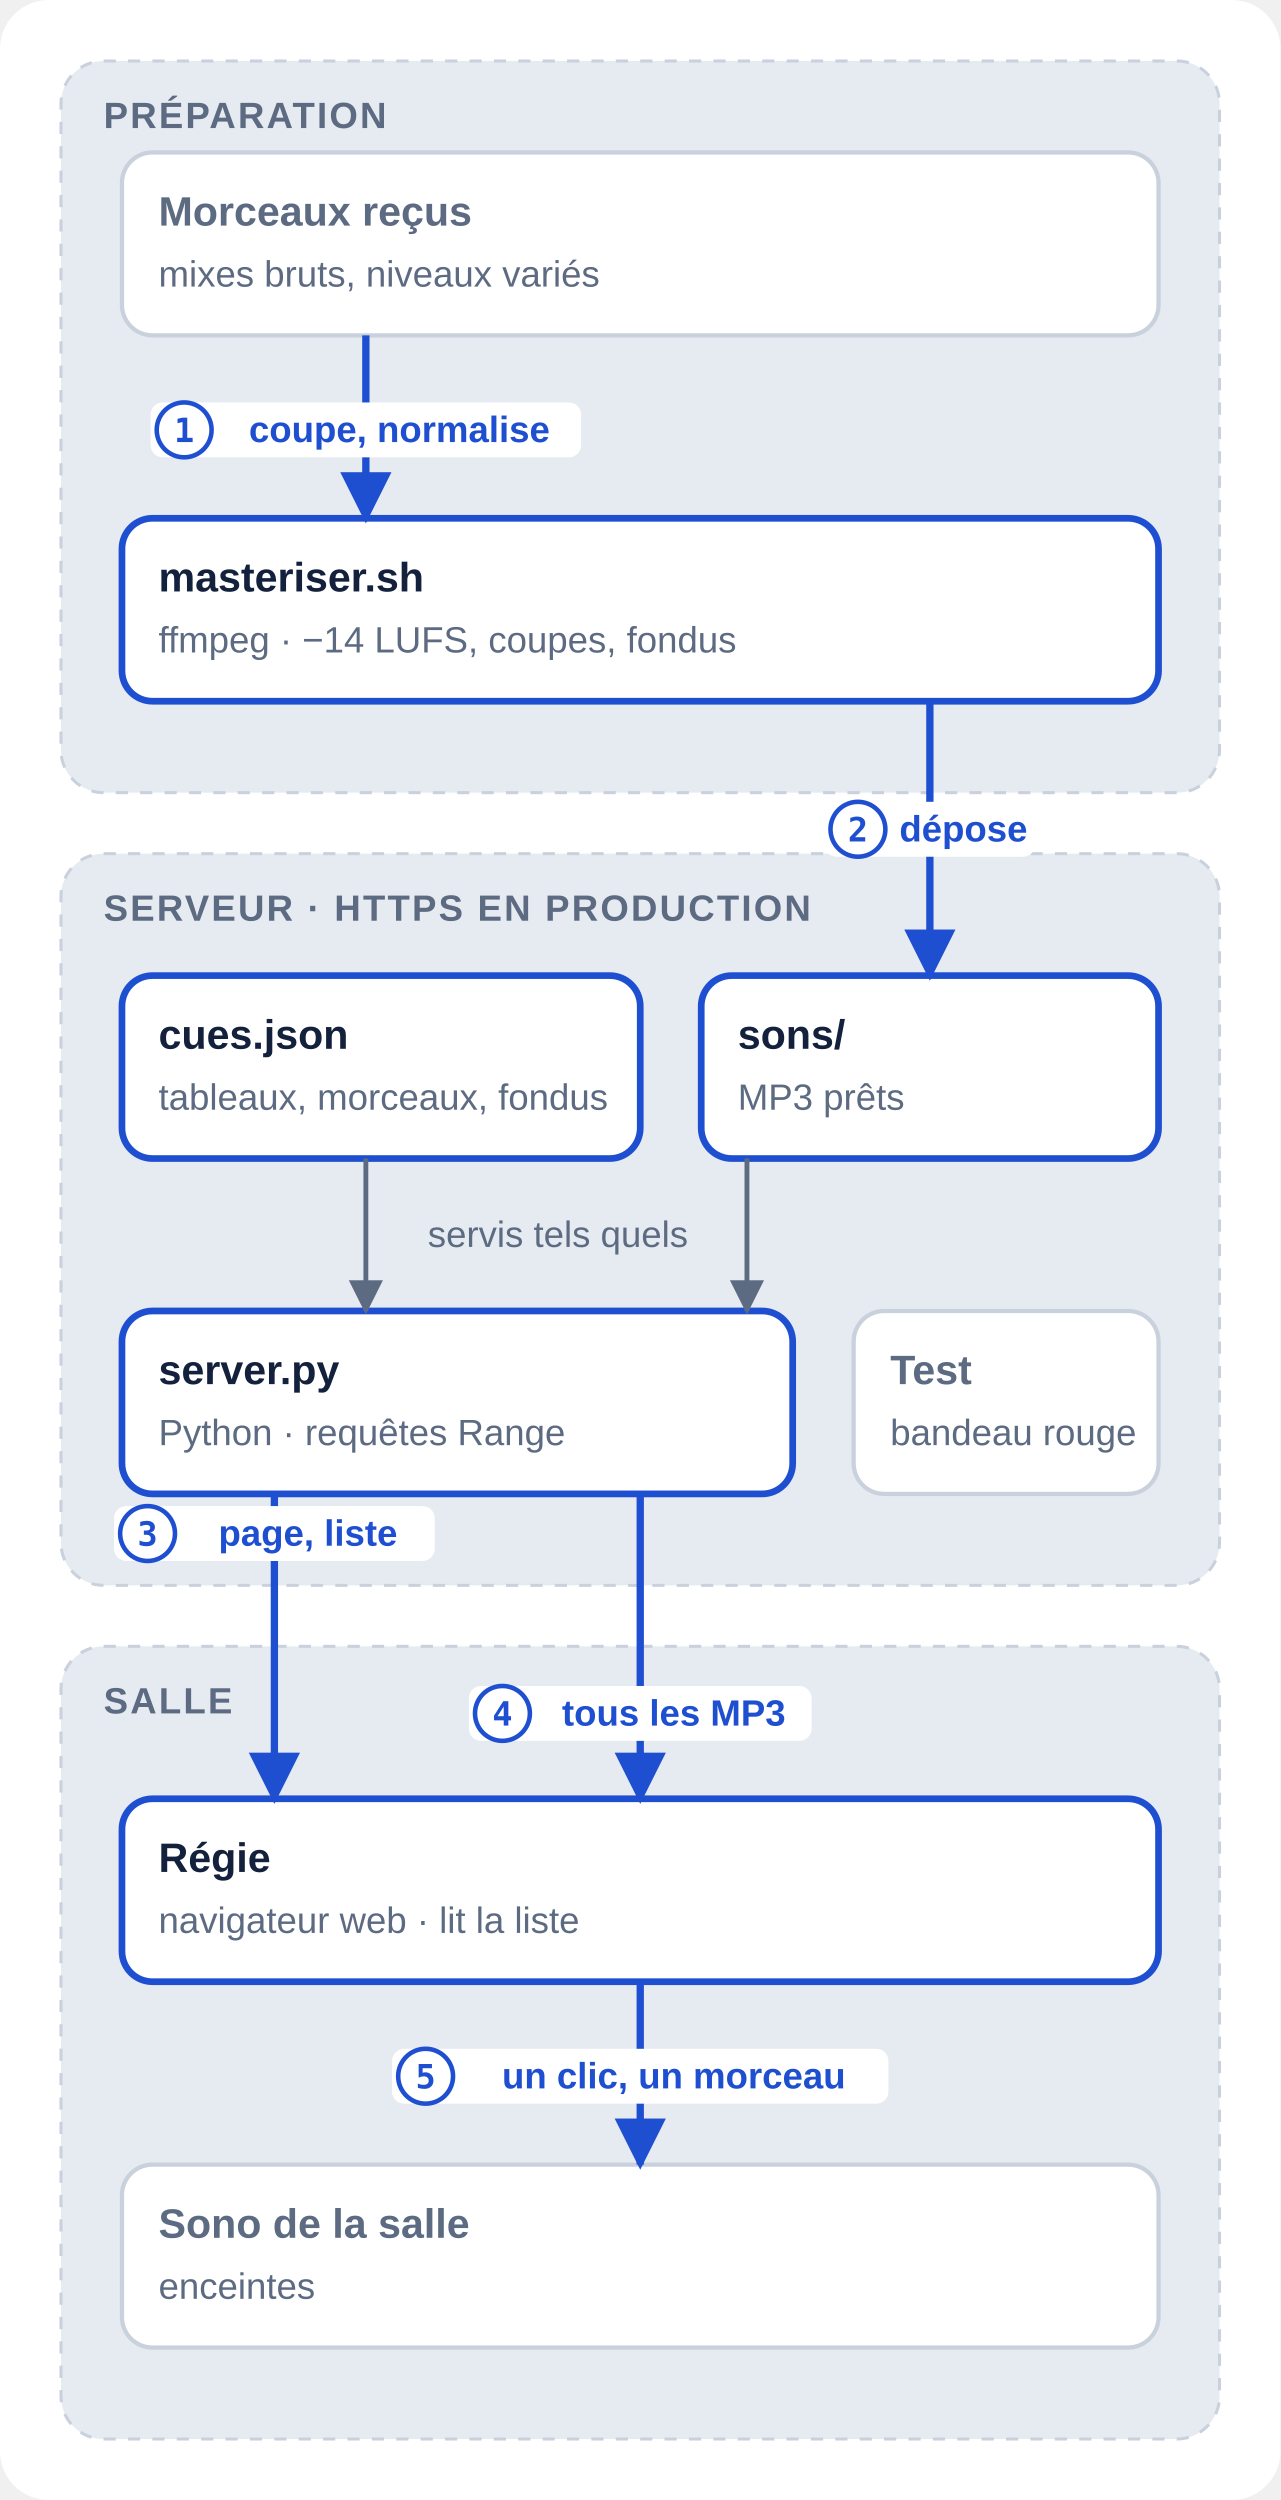
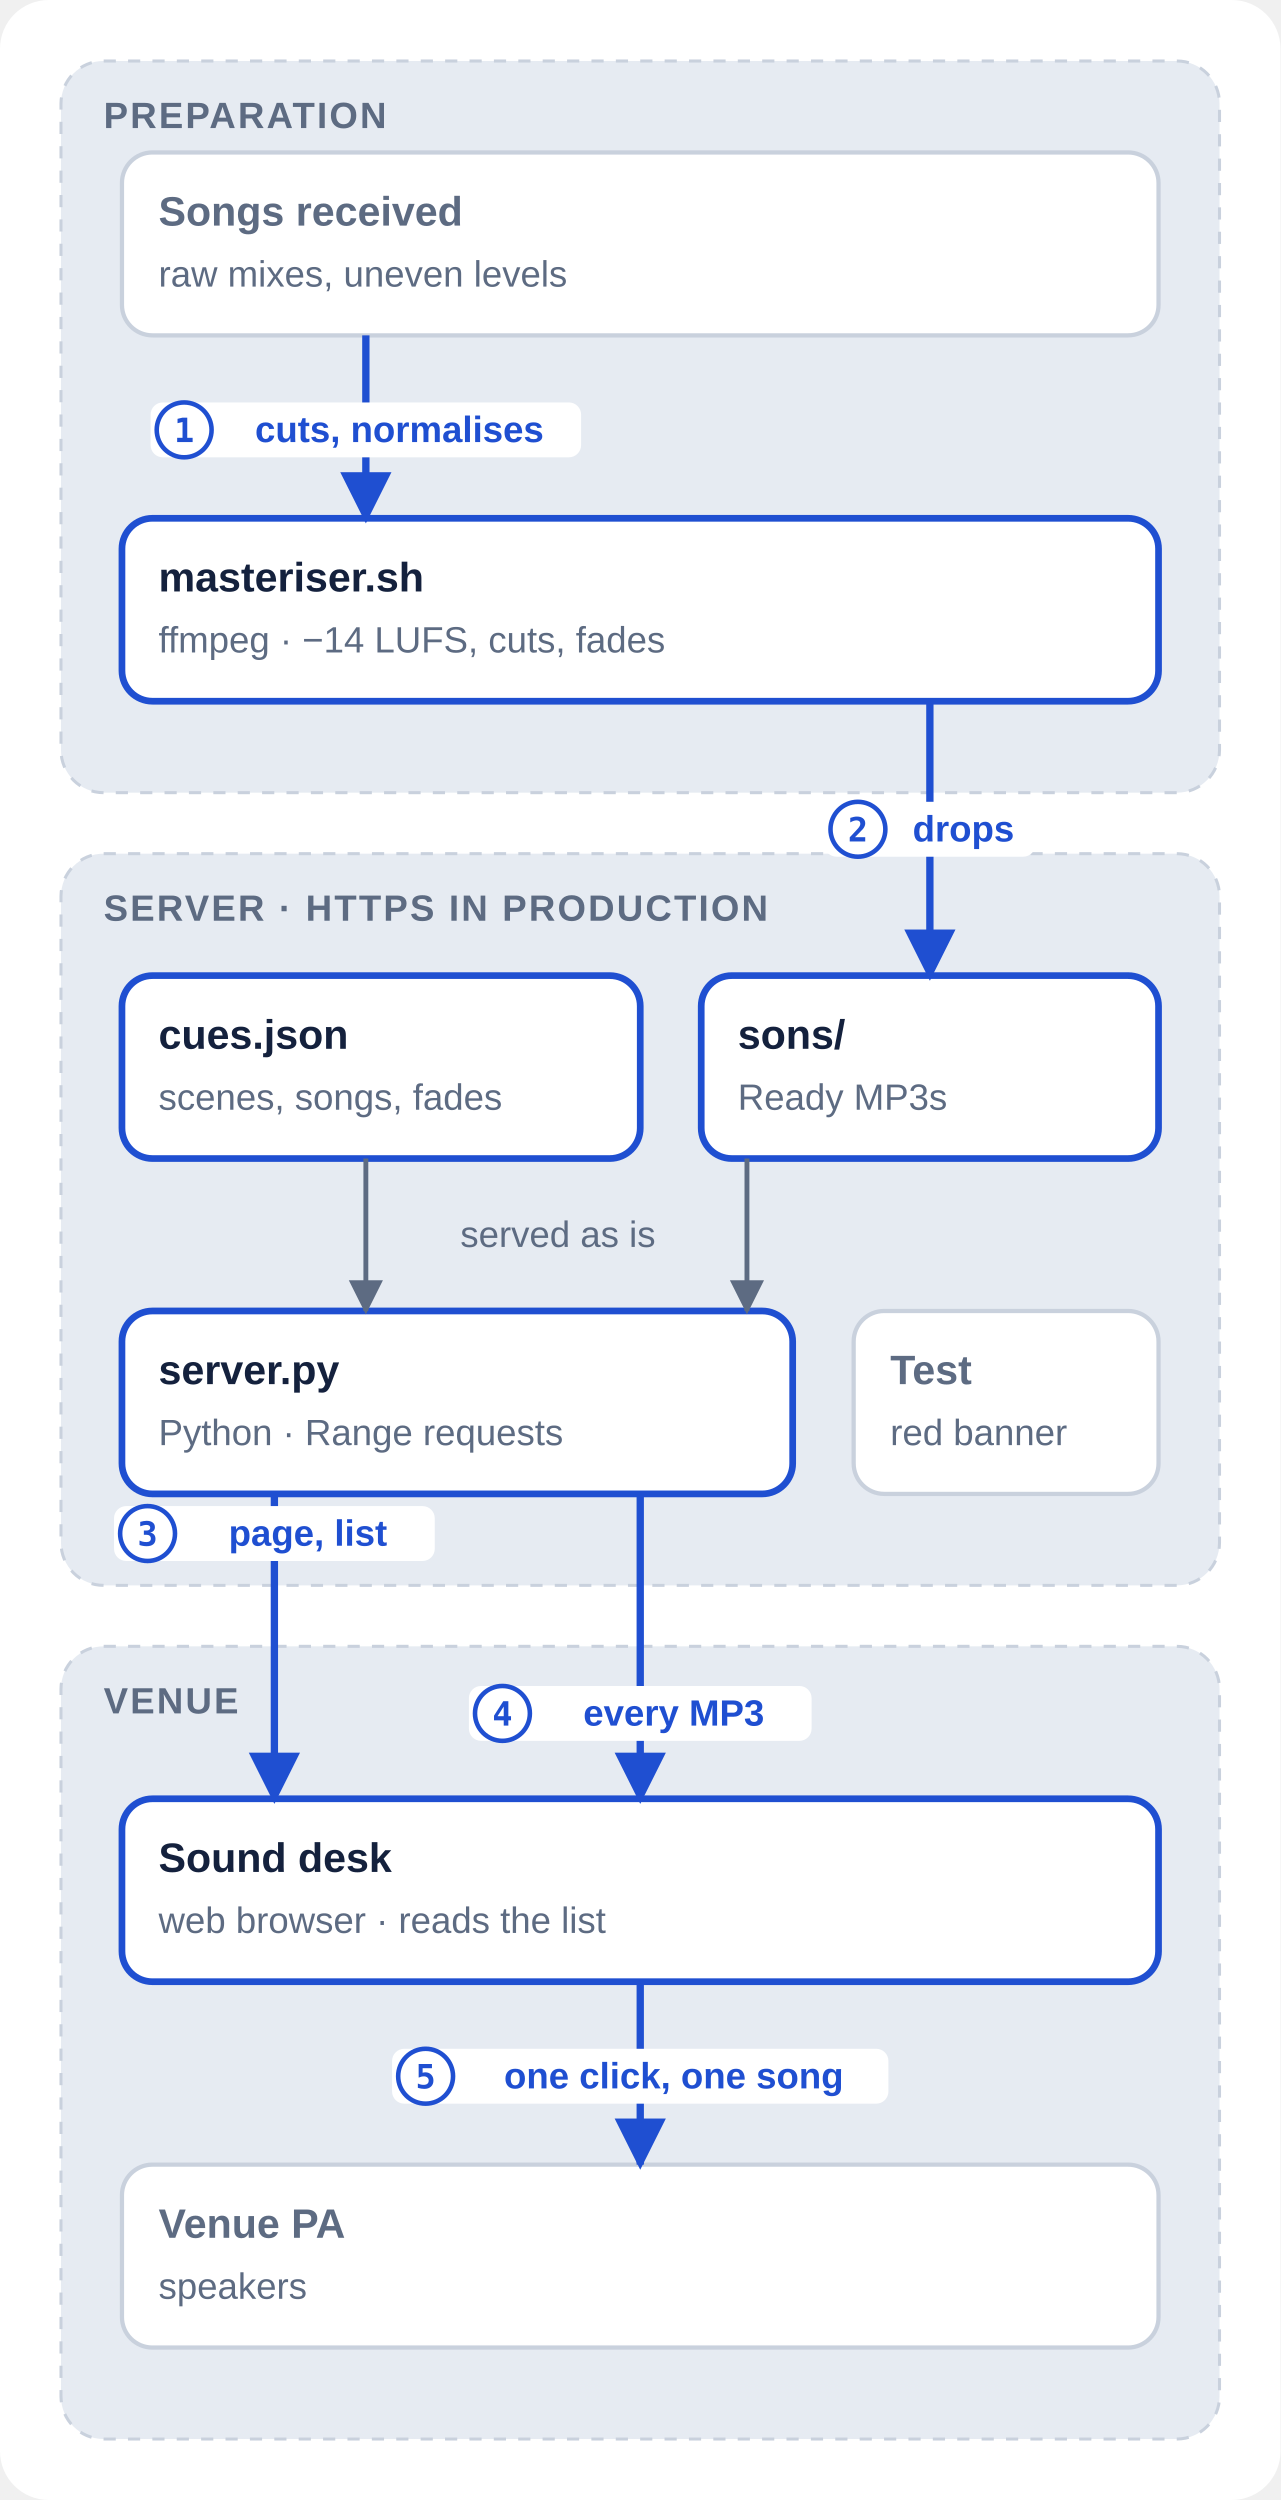
- <svg xmlns="http://www.w3.org/2000/svg" viewBox="0 0 420 820" width="420" height="820" font-family="IBM Plex Sans, Segoe UI, Helvetica Neue, Arial, sans-serif" role="img" aria-label="Architecture de la régie son Chorus Comedy Life">
+ <svg xmlns="http://www.w3.org/2000/svg" viewBox="0 0 420 820" width="420" height="820" font-family="IBM Plex Sans, Segoe UI, Helvetica Neue, Arial, sans-serif" role="img" aria-label="Chorus Comedy Life sound desk architecture">
  <defs>
    <marker id="m" viewBox="0 0 10 10" refX="9" refY="5" markerWidth="7" markerHeight="7" orient="auto-start-reverse">
      <path d="M0 0L10 5L0 10z" fill="#5d6b82" />
    </marker>
    <marker id="a" viewBox="0 0 10 10" refX="9" refY="5" markerWidth="7" markerHeight="7" orient="auto-start-reverse">
      <path d="M0 0L10 5L0 10z" fill="#1f4fd1" />
    </marker>
  </defs>
  <rect width="420" height="820" rx="16" fill="#ffffff" />
  <rect x="20" y="20" width="380" height="240" rx="14" fill="#e6ebf2" stroke="#c9d1dd" stroke-dasharray="4 4" />
-   <text x="34" y="42" fill="#5d6b82" font-size="12" font-weight="600" letter-spacing=".72">PRÉPARATION</text>
+   <text x="34" y="42" fill="#5d6b82" font-size="12" font-weight="600" letter-spacing=".72">PREPARATION</text>
  <rect x="20" y="280" width="380" height="240" rx="14" fill="#e6ebf2" stroke="#c9d1dd" stroke-dasharray="4 4" />
-   <text x="34" y="302" fill="#5d6b82" font-size="12" font-weight="600" letter-spacing=".72">SERVEUR · HTTPS EN PRODUCTION</text>
+   <text x="34" y="302" fill="#5d6b82" font-size="12" font-weight="600" letter-spacing=".72">SERVER · HTTPS IN PRODUCTION</text>
  <rect x="20" y="540" width="380" height="260" rx="14" fill="#e6ebf2" stroke="#c9d1dd" stroke-dasharray="4 4" />
-   <text x="34" y="562" fill="#5d6b82" font-size="12" font-weight="600" letter-spacing=".72">SALLE</text>
+   <text x="34" y="562" fill="#5d6b82" font-size="12" font-weight="600" letter-spacing=".72">VENUE</text>
  <rect x="40" y="50" width="340" height="60" rx="10" fill="#fff" stroke="#c9d1dd" stroke-width="1.4" />
-   <text x="52" y="74" fill="#5d6b82" font-size="13.5" font-weight="600">Morceaux reçus</text>
-   <text x="52" y="94" fill="#5d6b82" font-size="12">mixes bruts, niveaux variés</text>
+   <text x="52" y="74" fill="#5d6b82" font-size="13.5" font-weight="600">Songs received</text>
+   <text x="52" y="94" fill="#5d6b82" font-size="12">raw mixes, uneven levels</text>
  <rect x="40" y="170" width="340" height="60" rx="10" fill="#fff" stroke="#1f4fd1" stroke-width="2.2" />
  <text x="52" y="194" fill="#14213d" font-size="13.5" font-weight="600">masteriser.sh</text>
-   <text x="52" y="214" fill="#5d6b82" font-size="12">ffmpeg · −14 LUFS, coupes, fondus</text>
+   <text x="52" y="214" fill="#5d6b82" font-size="12">ffmpeg · −14 LUFS, cuts, fades</text>
  <rect x="40" y="320" width="170" height="60" rx="10" fill="#fff" stroke="#1f4fd1" stroke-width="2.2" />
  <text x="52" y="344" fill="#14213d" font-size="13.5" font-weight="600">cues.json</text>
-   <text x="52" y="364" fill="#5d6b82" font-size="12">tableaux, morceaux, fondus</text>
+   <text x="52" y="364" fill="#5d6b82" font-size="12">scenes, songs, fades</text>
  <rect x="230" y="320" width="150" height="60" rx="10" fill="#fff" stroke="#1f4fd1" stroke-width="2.2" />
  <text x="242" y="344" fill="#14213d" font-size="13.5" font-weight="600">sons/</text>
-   <text x="242" y="364" fill="#5d6b82" font-size="12">MP3 prêts</text>
+   <text x="242" y="364" fill="#5d6b82" font-size="12">Ready MP3s</text>
  <rect x="40" y="430" width="220" height="60" rx="10" fill="#fff" stroke="#1f4fd1" stroke-width="2.2" />
  <text x="52" y="454" fill="#14213d" font-size="13.5" font-weight="600">server.py</text>
-   <text x="52" y="474" fill="#5d6b82" font-size="12">Python · requêtes Range</text>
+   <text x="52" y="474" fill="#5d6b82" font-size="12">Python · Range requests</text>
  <rect x="280" y="430" width="100" height="60" rx="10" fill="#fff" stroke="#c9d1dd" stroke-width="1.4" />
  <text x="292" y="454" fill="#5d6b82" font-size="13.5" font-weight="600">Test</text>
-   <text x="292" y="474" fill="#5d6b82" font-size="12">bandeau rouge</text>
+   <text x="292" y="474" fill="#5d6b82" font-size="12">red banner</text>
  <rect x="40" y="590" width="340" height="60" rx="10" fill="#fff" stroke="#1f4fd1" stroke-width="2.2" />
-   <text x="52" y="614" fill="#14213d" font-size="13.5" font-weight="600">Régie</text>
-   <text x="52" y="634" fill="#5d6b82" font-size="12">navigateur web · lit la liste</text>
+   <text x="52" y="614" fill="#14213d" font-size="13.5" font-weight="600">Sound desk</text>
+   <text x="52" y="634" fill="#5d6b82" font-size="12">web browser · reads the list</text>
  <rect x="40" y="710" width="340" height="60" rx="10" fill="#fff" stroke="#c9d1dd" stroke-width="1.4" />
-   <text x="52" y="734" fill="#5d6b82" font-size="13.5" font-weight="600">Sono de la salle</text>
-   <text x="52" y="754" fill="#5d6b82" font-size="12">enceintes</text>
+   <text x="52" y="734" fill="#5d6b82" font-size="13.5" font-weight="600">Venue PA</text>
+   <text x="52" y="754" fill="#5d6b82" font-size="12">speakers</text>
  <path d="M120 110L120 170" fill="none" stroke="#1f4fd1" stroke-width="2.4" marker-end="url(#a)" />
  <rect x="49.4" y="132" width="141.2" height="18" rx="4" fill="#fff" />
-   <text x="131" y="145" text-anchor="middle" fill="#1f4fd1" font-size="12" font-weight="600">coupe, normalise</text>
+   <text x="131" y="145" text-anchor="middle" fill="#1f4fd1" font-size="12" font-weight="600">cuts, normalises</text>
  <circle cx="60.4" cy="141" r="9" fill="#fff" stroke="#1f4fd1" stroke-width="1.5" />
  <text x="60.4" y="145" text-anchor="middle" fill="#1f4fd1" font-size="11" font-weight="700" font-family="IBM Plex Mono, Consolas, monospace">1</text>
  <path d="M305 230L305 320" fill="none" stroke="#1f4fd1" stroke-width="2.4" marker-end="url(#a)" />
  <rect x="270.4" y="263" width="69.2" height="18" rx="4" fill="#fff" />
-   <text x="316" y="276" text-anchor="middle" fill="#1f4fd1" font-size="12" font-weight="600">dépose</text>
+   <text x="316" y="276" text-anchor="middle" fill="#1f4fd1" font-size="12" font-weight="600">drops</text>
  <circle cx="281.4" cy="272" r="9" fill="#fff" stroke="#1f4fd1" stroke-width="1.5" />
  <text x="281.4" y="276" text-anchor="middle" fill="#1f4fd1" font-size="11" font-weight="700" font-family="IBM Plex Mono, Consolas, monospace">2</text>
  <path d="M120 380L120 430" fill="none" stroke="#5d6b82" stroke-width="1.6" marker-end="url(#m)" />
  <path d="M245 380L245 430" fill="none" stroke="#5d6b82" stroke-width="1.6" marker-end="url(#m)" />
  <rect x="139" y="396" width="88" height="18" rx="4" fill="#e6ebf2" />
-   <text x="183" y="409" text-anchor="middle" fill="#5d6b82" font-size="12">servis tels quels</text>
+   <text x="183" y="409" text-anchor="middle" fill="#5d6b82" font-size="12">served as is</text>
  <path d="M90 490L90 590" fill="none" stroke="#1f4fd1" stroke-width="2.4" marker-end="url(#a)" />
  <rect x="37.4" y="494" width="105.2" height="18" rx="4" fill="#fff" />
-   <text x="101" y="507" text-anchor="middle" fill="#1f4fd1" font-size="12" font-weight="600">page, liste</text>
+   <text x="101" y="507" text-anchor="middle" fill="#1f4fd1" font-size="12" font-weight="600">page, list</text>
  <circle cx="48.4" cy="503" r="9" fill="#fff" stroke="#1f4fd1" stroke-width="1.5" />
  <text x="48.4" y="507" text-anchor="middle" fill="#1f4fd1" font-size="11" font-weight="700" font-family="IBM Plex Mono, Consolas, monospace">3</text>
  <path d="M210 490L210 590" fill="none" stroke="#1f4fd1" stroke-width="2.4" marker-end="url(#a)" />
  <rect x="153.8" y="553" width="112.4" height="18" rx="4" fill="#fff" />
-   <text x="221" y="566" text-anchor="middle" fill="#1f4fd1" font-size="12" font-weight="600">tous les MP3</text>
+   <text x="221" y="566" text-anchor="middle" fill="#1f4fd1" font-size="12" font-weight="600">every MP3</text>
  <circle cx="164.8" cy="562" r="9" fill="#fff" stroke="#1f4fd1" stroke-width="1.5" />
  <text x="164.8" y="566" text-anchor="middle" fill="#1f4fd1" font-size="11" font-weight="700" font-family="IBM Plex Mono, Consolas, monospace">4</text>
  <path d="M210 650L210 710" fill="none" stroke="#1f4fd1" stroke-width="2.4" marker-end="url(#a)" />
  <rect x="128.6" y="672" width="162.8" height="18" rx="4" fill="#fff" />
-   <text x="221" y="685" text-anchor="middle" fill="#1f4fd1" font-size="12" font-weight="600">un clic, un morceau</text>
+   <text x="221" y="685" text-anchor="middle" fill="#1f4fd1" font-size="12" font-weight="600">one click, one song</text>
  <circle cx="139.6" cy="681" r="9" fill="#fff" stroke="#1f4fd1" stroke-width="1.5" />
  <text x="139.6" y="685" text-anchor="middle" fill="#1f4fd1" font-size="11" font-weight="700" font-family="IBM Plex Mono, Consolas, monospace">5</text>
</svg>
